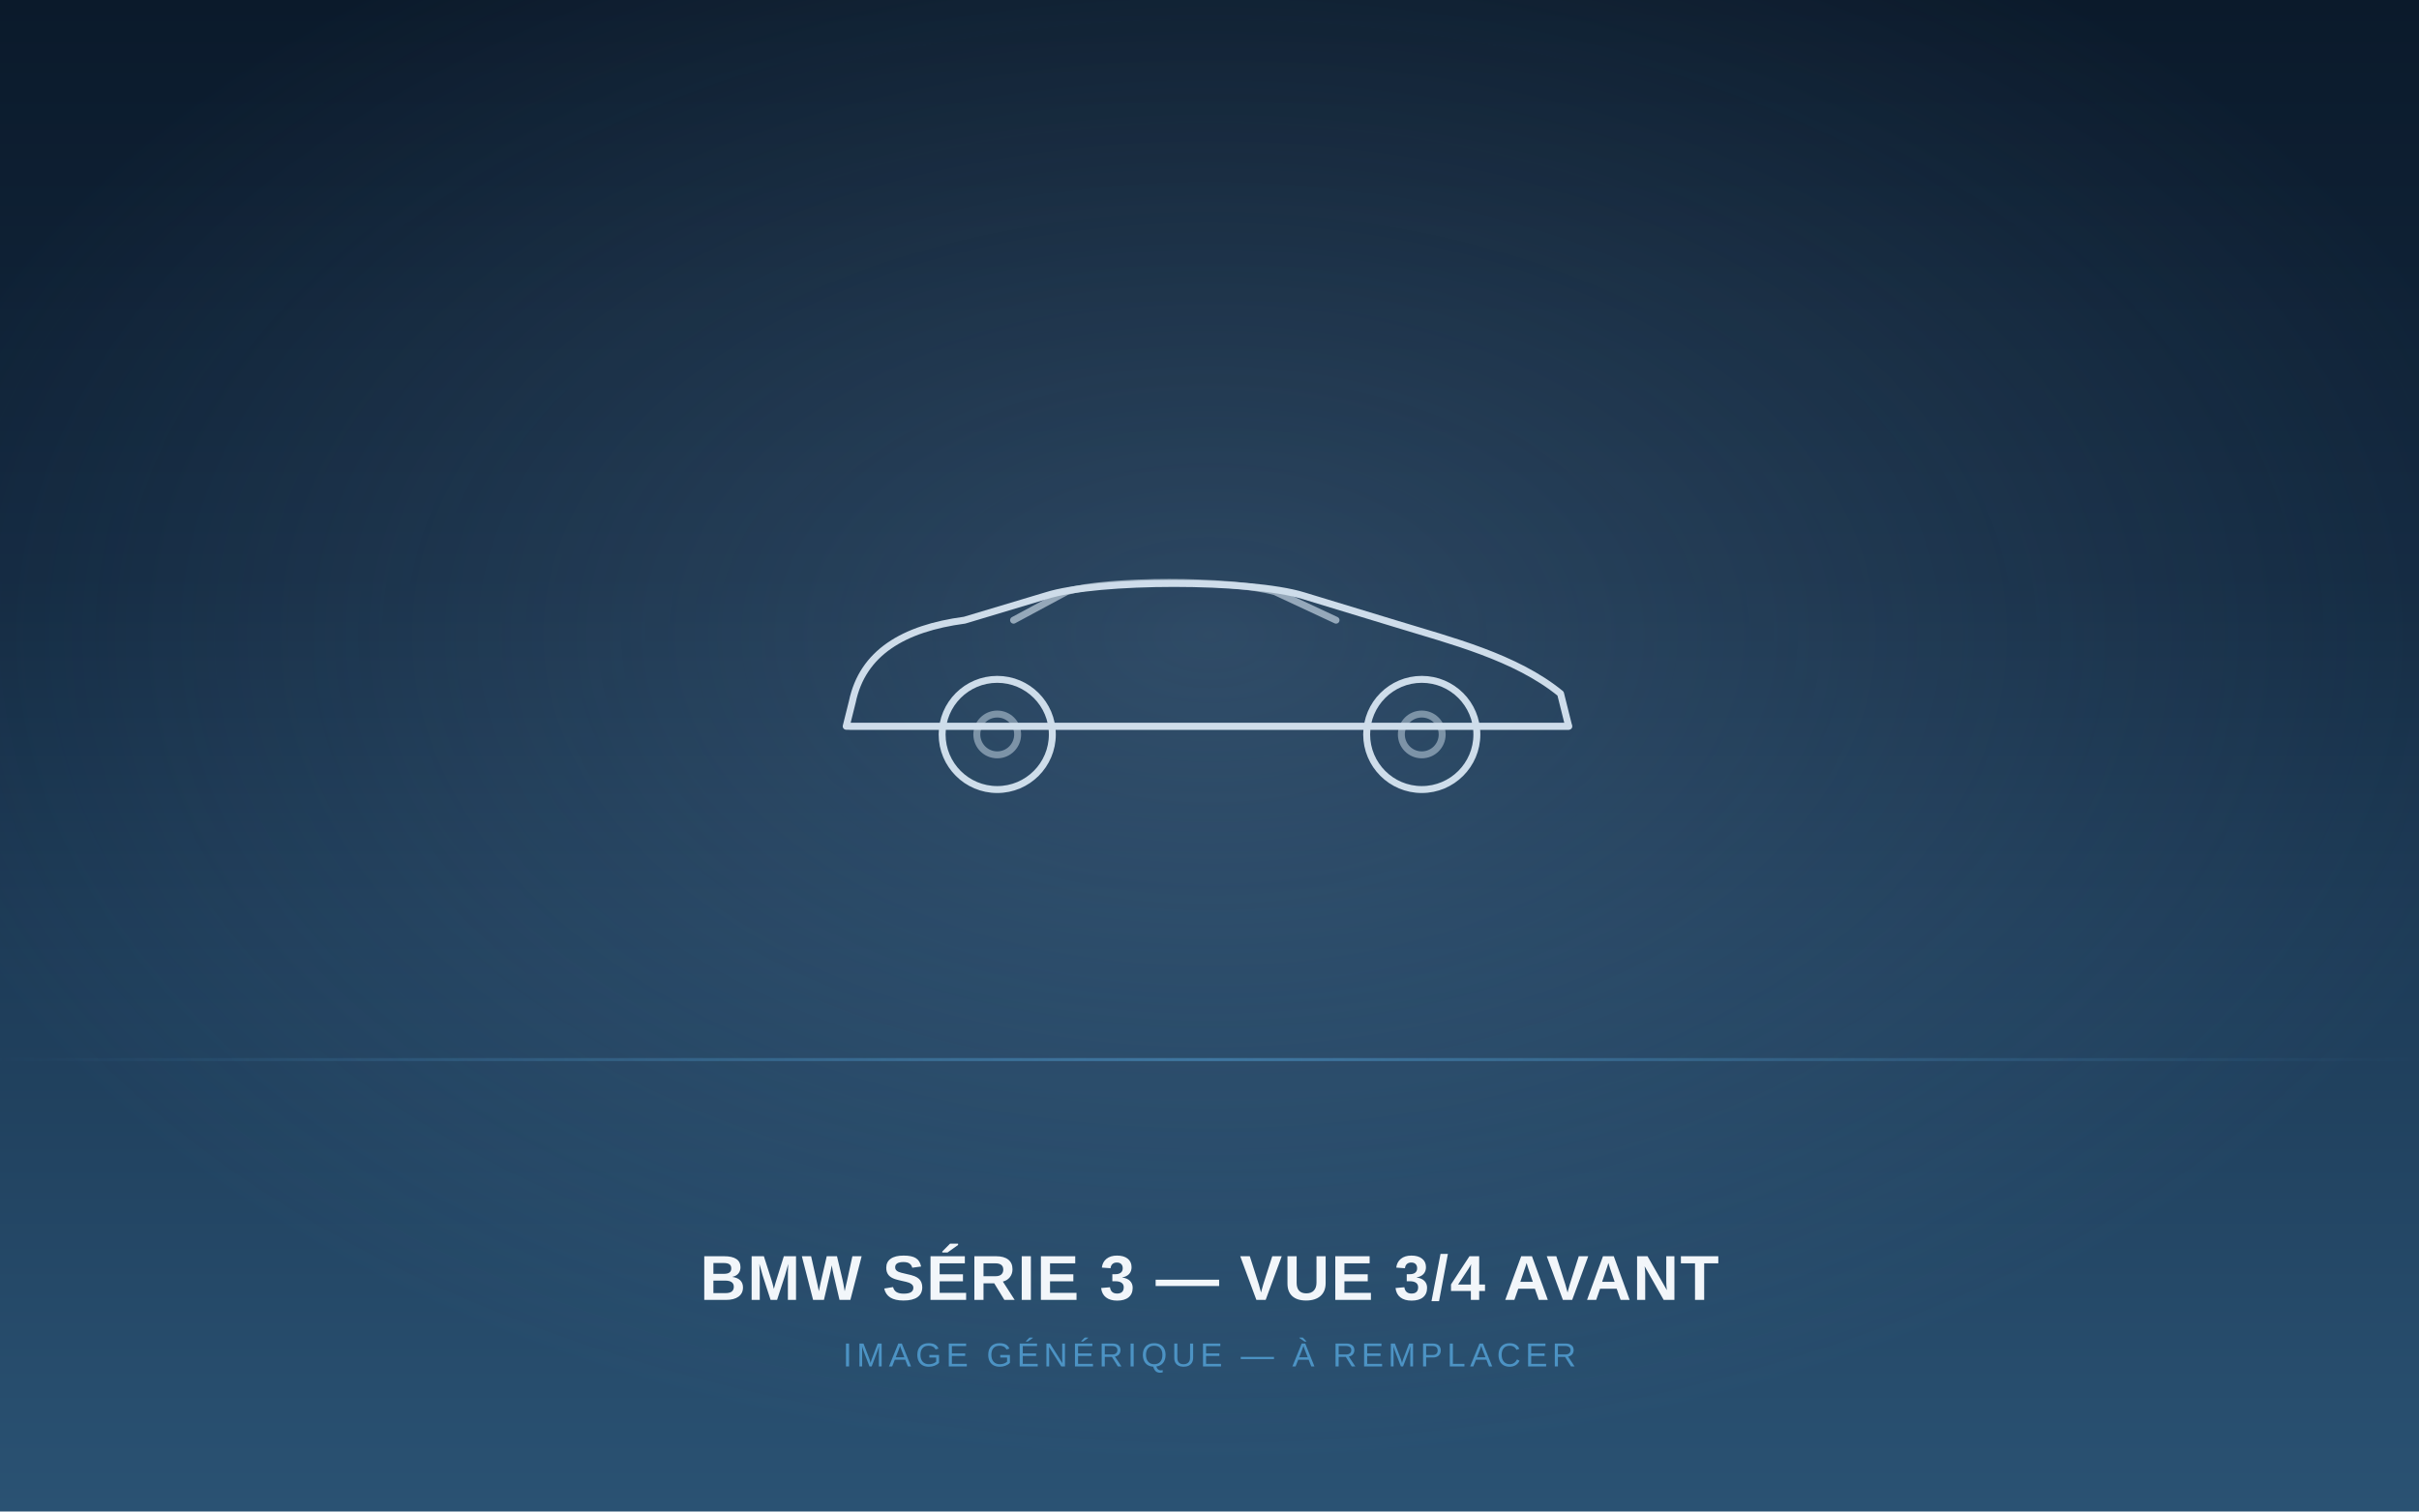
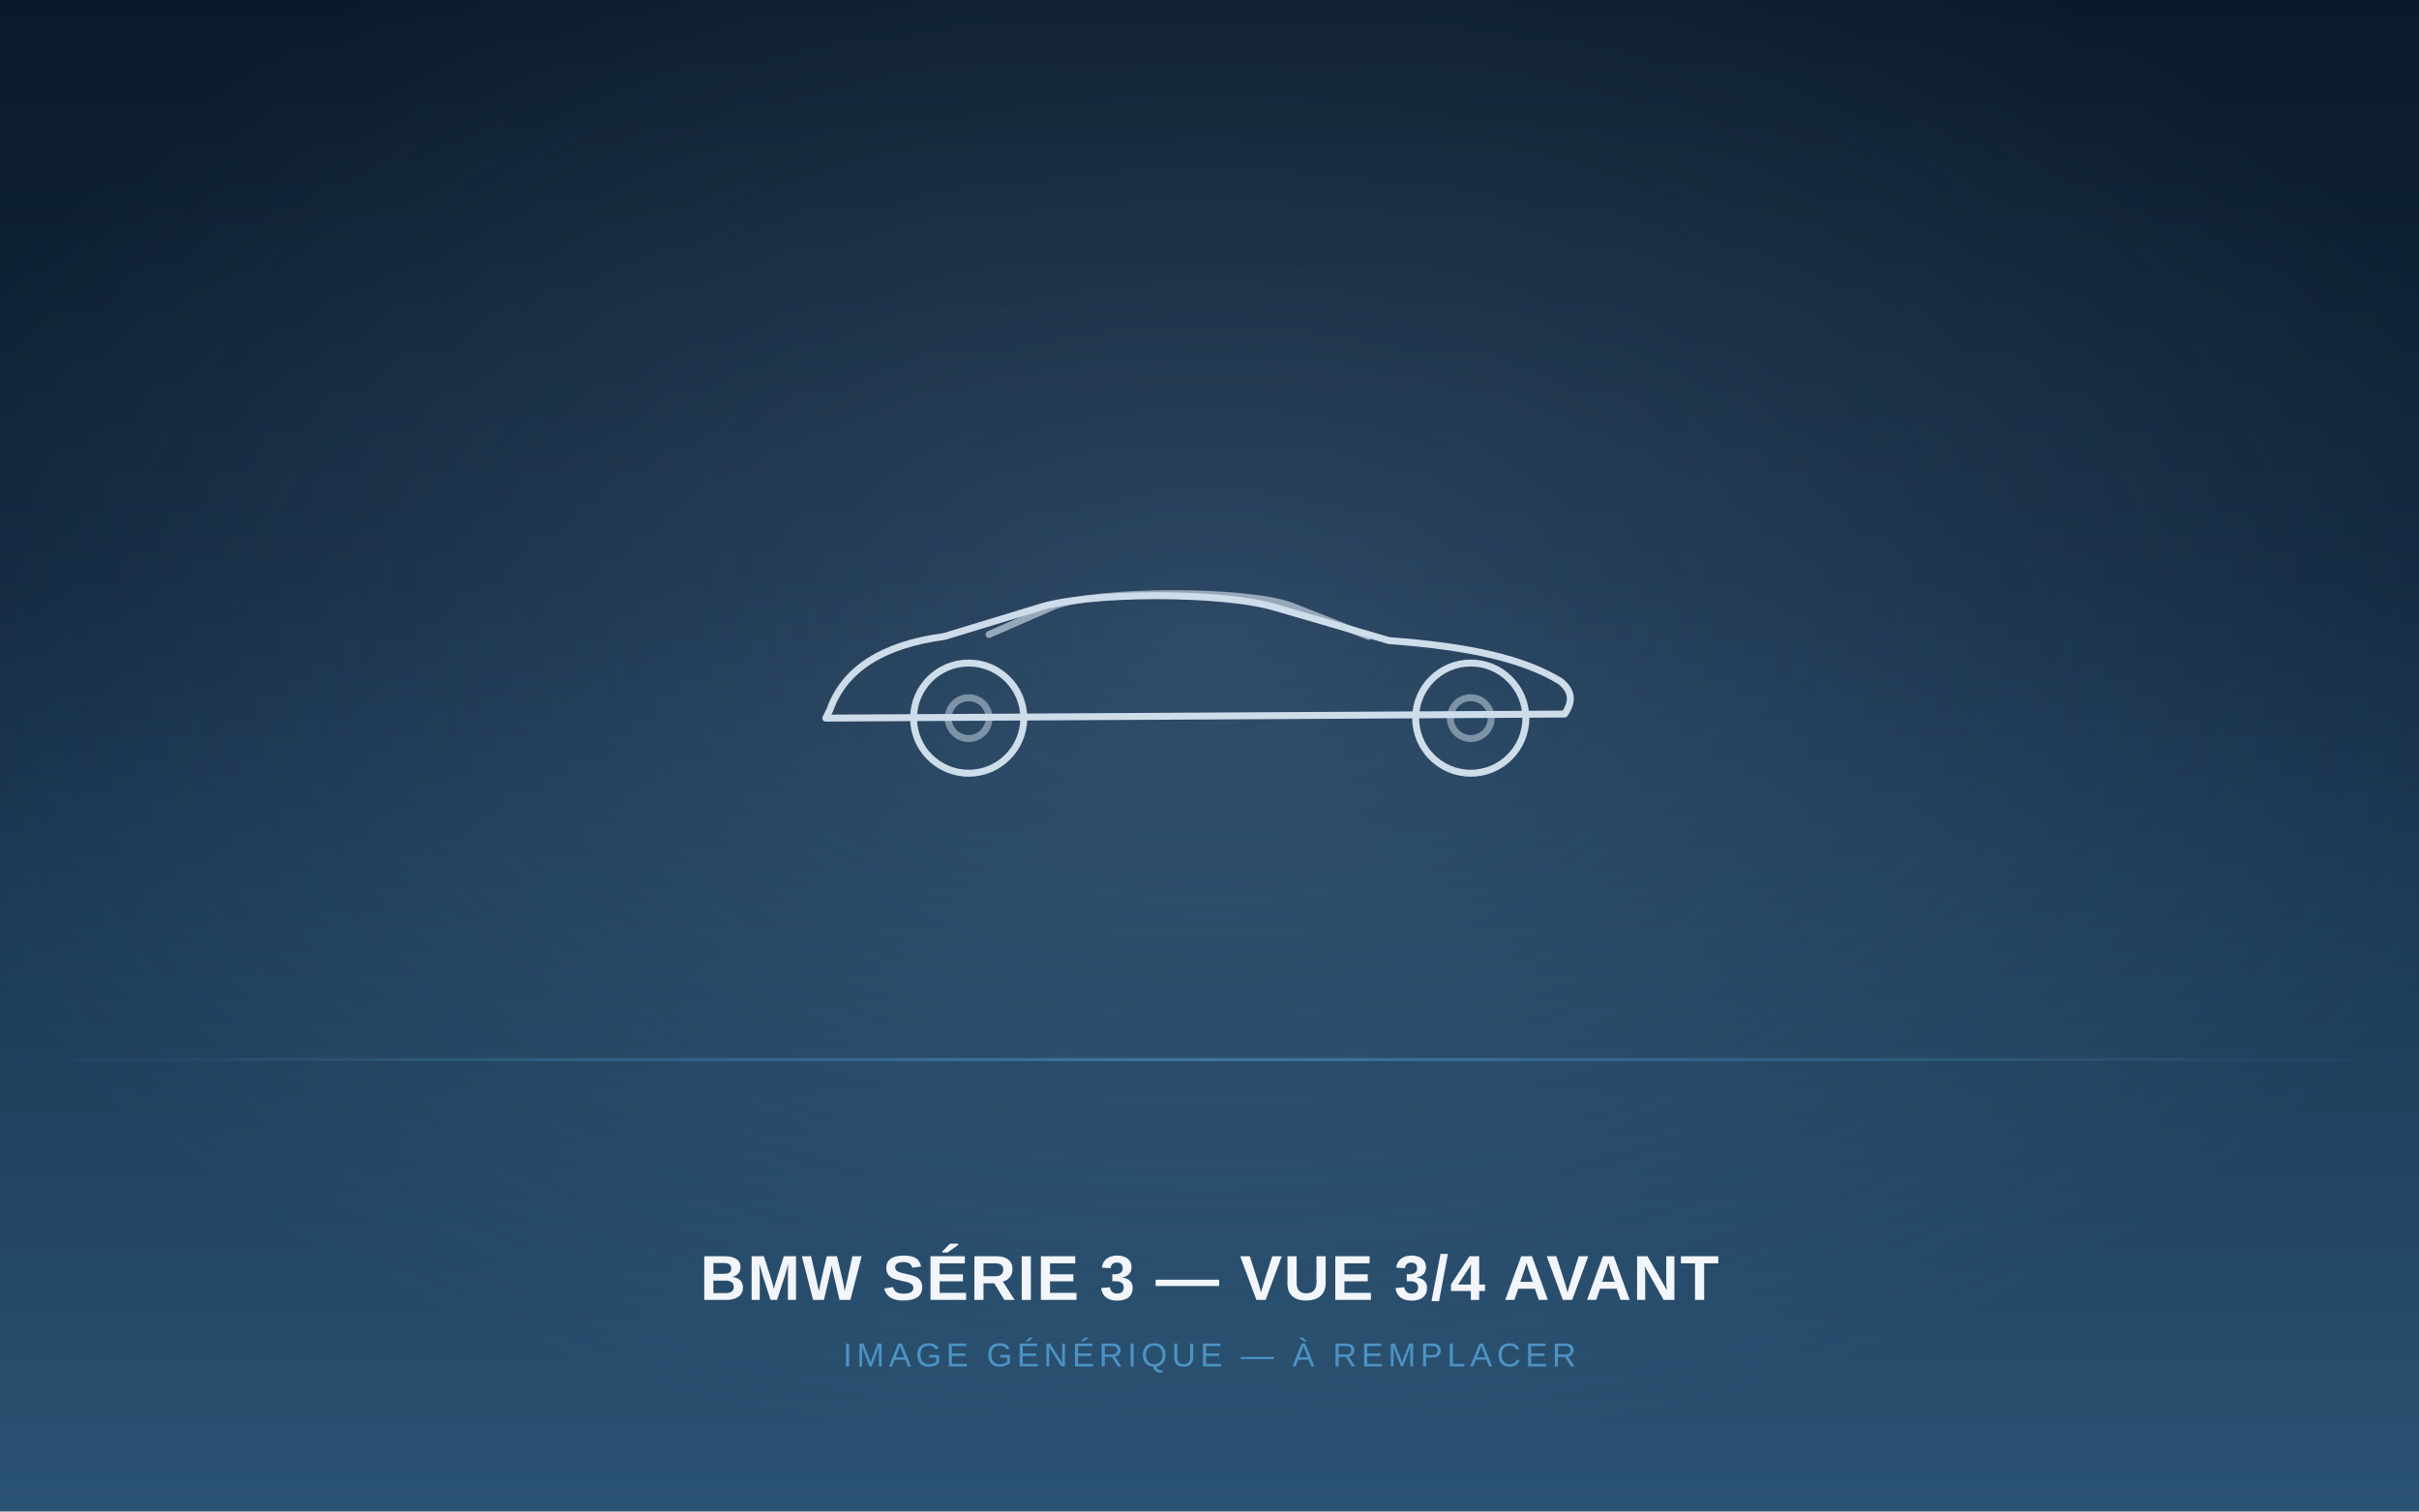
<svg xmlns="http://www.w3.org/2000/svg" width="1600" height="1000" viewBox="0 0 1600 1000">
  <defs>
    <linearGradient id="bg" x1="0%" y1="0%" x2="0%" y2="100%">
      <stop offset="0%" stop-color="#0b1a2b" />
      <stop offset="38%" stop-color="#12283f" />
      <stop offset="62%" stop-color="#1d3b57" />
      <stop offset="100%" stop-color="#2a5273" />
    </linearGradient>
    <radialGradient id="glow" cx="50%" cy="42%" r="55%">
      <stop offset="0%" stop-color="#8cb9e1" stop-opacity="0.22" />
      <stop offset="100%" stop-color="#8cb9e1" stop-opacity="0" />
    </radialGradient>
    <linearGradient id="rule" x1="0%" y1="0%" x2="100%" y2="0%">
      <stop offset="0%" stop-color="#4c93c4" stop-opacity="0" />
      <stop offset="50%" stop-color="#4c93c4" stop-opacity="0.6" />
      <stop offset="100%" stop-color="#4c93c4" stop-opacity="0" />
    </linearGradient>
  </defs>
  <rect width="1600" height="1000" fill="url(#bg)" />
  <rect width="1600" height="1000" fill="url(#glow)" />
  <rect x="0" y="700" width="1600" height="2" fill="url(#rule)" />
  <g transform="translate(800, 440) scale(1.35)" fill="none" stroke="#dce9f5" stroke-width="3.4" stroke-linejoin="round" stroke-linecap="round" opacity="0.92">
-     <path d="M -175 18 C -170 -6 -150 -18 -120 -22 L -80 -34 C -55 -42 20 -42 46 -34 L 92 -20 C 118 -12 150 -4 172 14 L 176 30 L -178 30 Z" />
-     <path d="M -96 -22 L -70 -36 C -50 -42 10 -42 32 -36 L 62 -22" opacity="0.65" />
-     <line x1="-176" y1="30" x2="176" y2="30" opacity="0.5" />
-     <circle cx="-104" cy="34" r="27" />
-     <circle cx="104" cy="34" r="27" />
-     <circle cx="-104" cy="34" r="10" opacity="0.5" />
-     <circle cx="104" cy="34" r="10" opacity="0.5" />
+     <path d="M -186 22 C -179 2 -160 -10 -130 -14 L -84 -28 C -60 -36 8 -36 33 -28 L 88 -12 C 128 -9 154 -3 172 8 C 178 13 178 18 174 24 L -188 26 Z" />
+     <path d="M -108 -15 L -76 -29 C -54 -37 18 -37 40 -29 L 78 -14" opacity="0.65" />
+     <circle cx="-118" cy="26" r="27" />
+     <circle cx="-118" cy="26" r="10" opacity="0.5" />
+     <circle cx="128" cy="26" r="27" />
+     <circle cx="128" cy="26" r="10" opacity="0.5" />
  </g>
  <text x="50%" y="860" text-anchor="middle" font-family="Arial, Helvetica, sans-serif" font-weight="700" font-size="42" fill="#f2f6fa" letter-spacing="1">BMW SÉRIE 3 — VUE 3/4 AVANT</text>
  <text x="50%" y="904" text-anchor="middle" font-family="Arial, Helvetica, sans-serif" font-size="22" fill="#4c93c4" letter-spacing="3">IMAGE GÉNÉRIQUE — À REMPLACER</text>
</svg>
